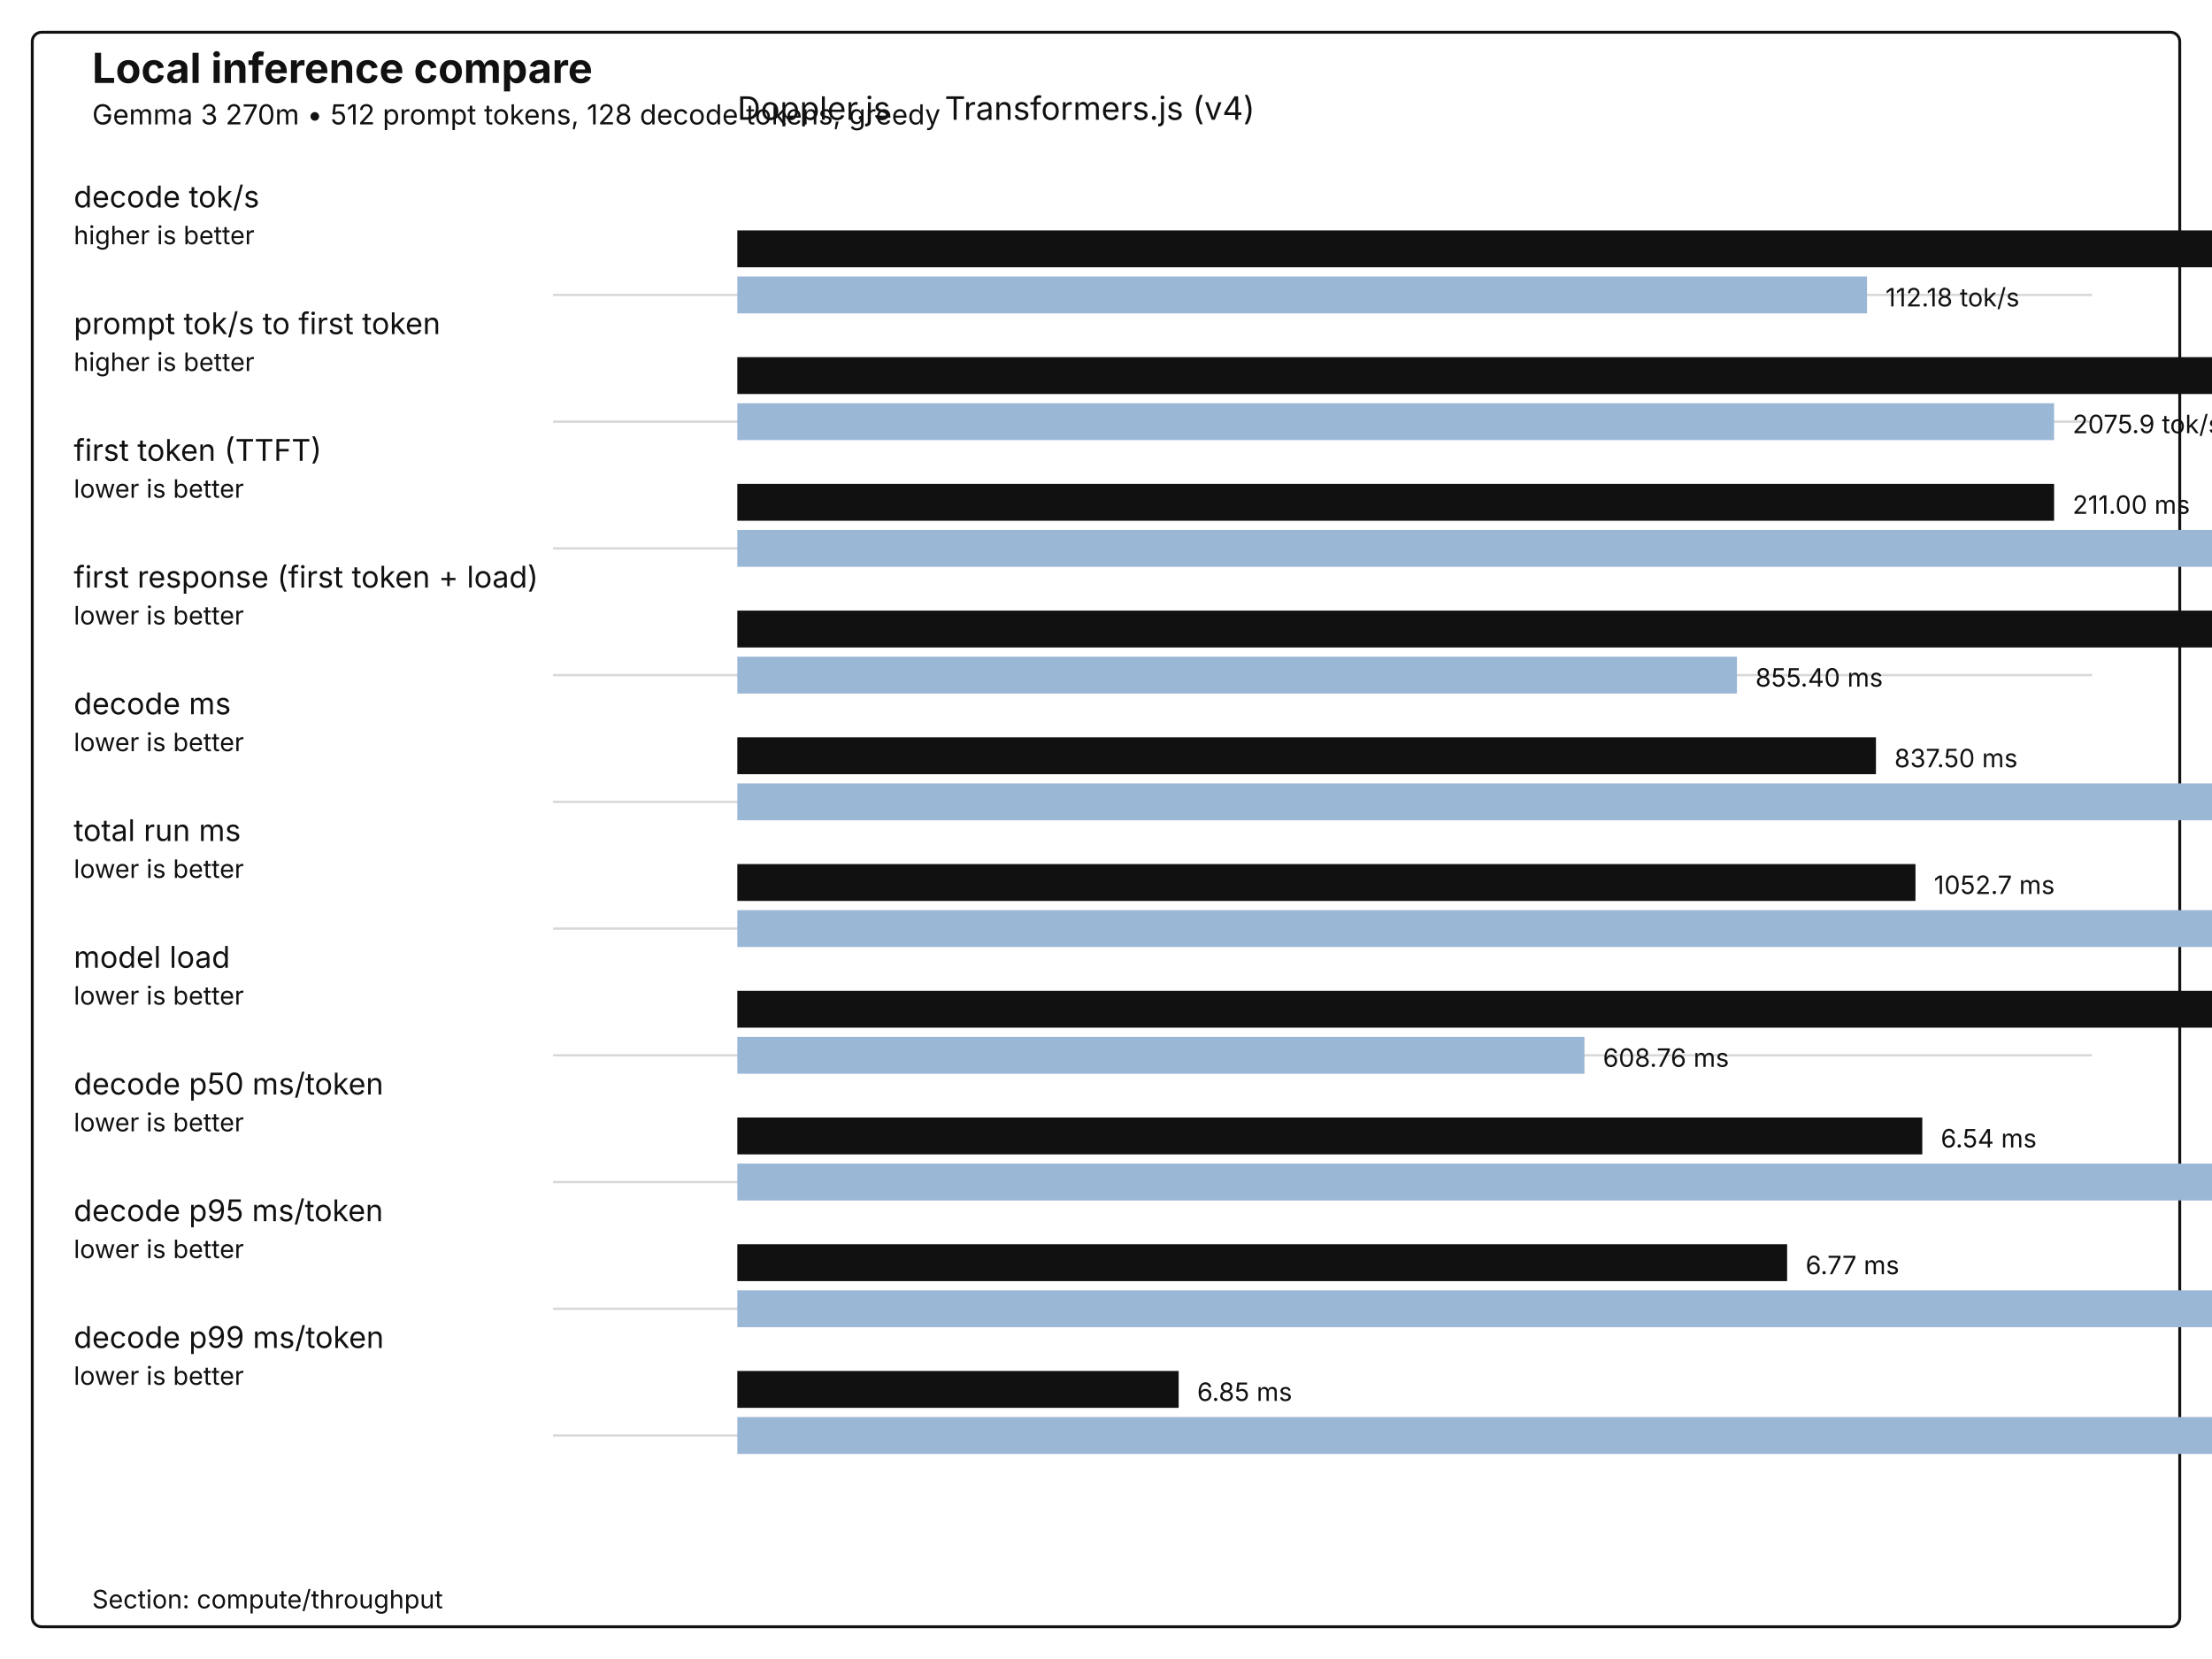
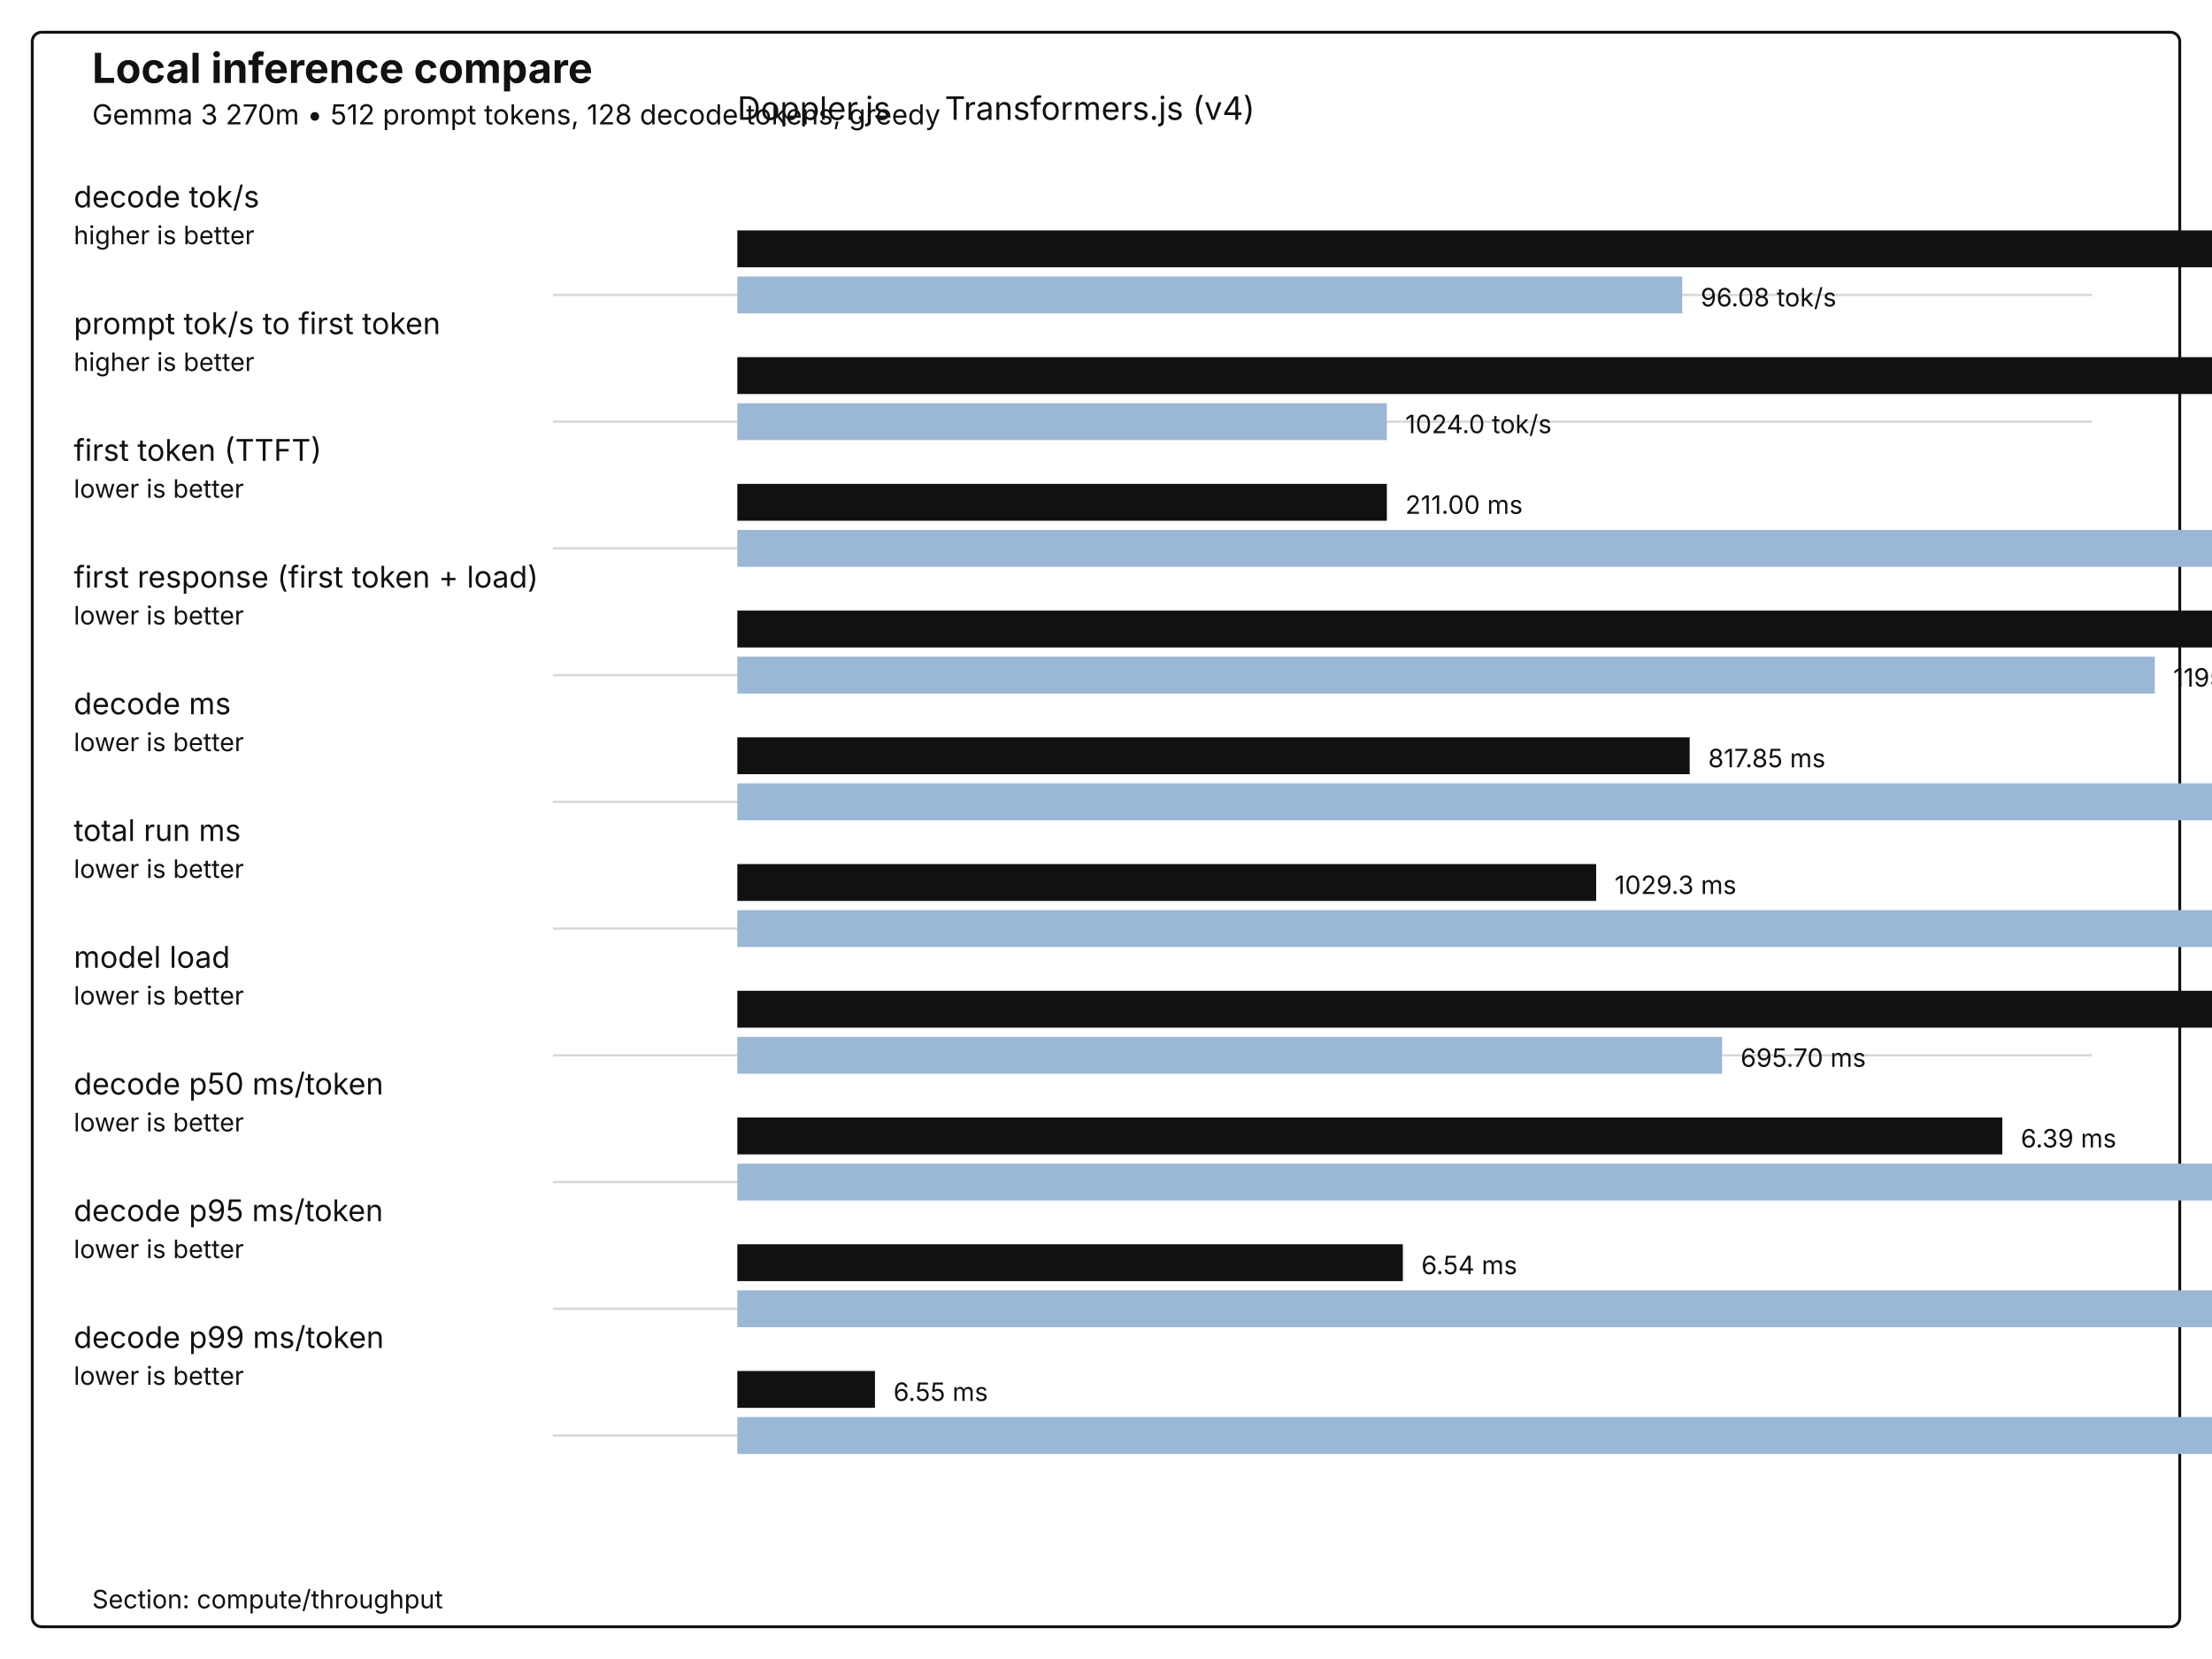
<svg xmlns="http://www.w3.org/2000/svg" width="960" height="720" viewBox="0 0 960 720" role="img" aria-labelledby="chart-title-1 chart-desc-1">
  <defs>
    <style>
  text { fill: #111111; font-family: Inter, "Segoe UI", "Helvetica Neue", Arial, sans-serif; letter-spacing: 0; }
</style>
  </defs>
  <rect x="0" y="0" width="960" height="720" fill="#ffffff" />
  <rect x="14" y="14" width="932" height="692" rx="4" fill="#ffffff" stroke="#111111" stroke-width="1.25" />
  <text x="32" y="90" fill="#111111" font-family="SFMono-Regular, Menlo, Consolas, 'Liberation Mono', monospace" font-size="13">decode tok/s</text>
  <text x="32" y="106" fill="#5a5a5a" font-family="SFMono-Regular, Menlo, Consolas, 'Liberation Mono', monospace" font-size="11">higher is better</text>
  <line x1="240" y1="128" x2="908" y2="128" stroke="#d8d8d8" stroke-width="1" />
  <rect x="320" y="100" width="668" height="16" fill="#111111" />
-   <text x="996" y="113" fill="#111111" font-family="SFMono-Regular, Menlo, Consolas, 'Liberation Mono', monospace" font-size="11">152.84 tok/s</text>
-   <rect x="320" y="120" width="490.283" height="16" fill="#9bb7d6" />
-   <text x="818.283" y="133" fill="#9bb7d6" font-family="SFMono-Regular, Menlo, Consolas, 'Liberation Mono', monospace" font-size="11">112.18 tok/s</text>
+   <text x="996" y="113" fill="#111111" font-family="SFMono-Regular, Menlo, Consolas, 'Liberation Mono', monospace" font-size="11">156.51 tok/s</text>
+   <rect x="320" y="120" width="410.082" height="16" fill="#9bb7d6" />
+   <text x="738.082" y="133" fill="#9bb7d6" font-family="SFMono-Regular, Menlo, Consolas, 'Liberation Mono', monospace" font-size="11">96.08 tok/s</text>
  <text x="32" y="145" fill="#111111" font-family="SFMono-Regular, Menlo, Consolas, 'Liberation Mono', monospace" font-size="13">prompt tok/s to first token</text>
  <text x="32" y="161" fill="#5a5a5a" font-family="SFMono-Regular, Menlo, Consolas, 'Liberation Mono', monospace" font-size="11">higher is better</text>
  <line x1="240" y1="183" x2="908" y2="183" stroke="#d8d8d8" stroke-width="1" />
  <rect x="320" y="155" width="668" height="16" fill="#111111" />
-   <text x="996" y="168" fill="#111111" font-family="SFMono-Regular, Menlo, Consolas, 'Liberation Mono', monospace" font-size="11">2426.5 tok/s</text>
-   <rect x="320" y="175" width="571.473" height="16" fill="#9bb7d6" />
-   <text x="899.473" y="188" fill="#9bb7d6" font-family="SFMono-Regular, Menlo, Consolas, 'Liberation Mono', monospace" font-size="11">2075.9 tok/s</text>
+   <text x="996" y="168" fill="#111111" font-family="SFMono-Regular, Menlo, Consolas, 'Liberation Mono', monospace" font-size="11">2426.6 tok/s</text>
+   <rect x="320" y="175" width="281.886" height="16" fill="#9bb7d6" />
+   <text x="609.886" y="188" fill="#9bb7d6" font-family="SFMono-Regular, Menlo, Consolas, 'Liberation Mono', monospace" font-size="11">1024.0 tok/s</text>
  <text x="32" y="200" fill="#111111" font-family="SFMono-Regular, Menlo, Consolas, 'Liberation Mono', monospace" font-size="13">first token (TTFT)</text>
  <text x="32" y="216" fill="#5a5a5a" font-family="SFMono-Regular, Menlo, Consolas, 'Liberation Mono', monospace" font-size="11">lower is better</text>
  <line x1="240" y1="238" x2="908" y2="238" stroke="#d8d8d8" stroke-width="1" />
-   <rect x="320" y="210" width="571.473" height="16" fill="#111111" />
-   <text x="899.473" y="223" fill="#111111" font-family="SFMono-Regular, Menlo, Consolas, 'Liberation Mono', monospace" font-size="11">211.00 ms</text>
+   <rect x="320" y="210" width="281.888" height="16" fill="#111111" />
+   <text x="609.888" y="223" fill="#111111" font-family="SFMono-Regular, Menlo, Consolas, 'Liberation Mono', monospace" font-size="11">211.00 ms</text>
  <rect x="320" y="230" width="668" height="16" fill="#9bb7d6" />
-   <text x="996" y="243" fill="#9bb7d6" font-family="SFMono-Regular, Menlo, Consolas, 'Liberation Mono', monospace" font-size="11">246.64 ms</text>
+   <text x="996" y="243" fill="#9bb7d6" font-family="SFMono-Regular, Menlo, Consolas, 'Liberation Mono', monospace" font-size="11">500.01 ms</text>
  <text x="32" y="255" fill="#111111" font-family="SFMono-Regular, Menlo, Consolas, 'Liberation Mono', monospace" font-size="13">first response (first token + load)</text>
  <text x="32" y="271" fill="#5a5a5a" font-family="SFMono-Regular, Menlo, Consolas, 'Liberation Mono', monospace" font-size="11">lower is better</text>
  <line x1="240" y1="293" x2="908" y2="293" stroke="#d8d8d8" stroke-width="1" />
  <rect x="320" y="265" width="668" height="16" fill="#111111" />
-   <text x="996" y="278" fill="#111111" font-family="SFMono-Regular, Menlo, Consolas, 'Liberation Mono', monospace" font-size="11">1317.1 ms</text>
-   <rect x="320" y="285" width="433.837" height="16" fill="#9bb7d6" />
-   <text x="761.837" y="298" fill="#9bb7d6" font-family="SFMono-Regular, Menlo, Consolas, 'Liberation Mono', monospace" font-size="11">855.40 ms</text>
+   <text x="996" y="278" fill="#111111" font-family="SFMono-Regular, Menlo, Consolas, 'Liberation Mono', monospace" font-size="11">1298.4 ms</text>
+   <rect x="320" y="285" width="615.173" height="16" fill="#9bb7d6" />
+   <text x="943.173" y="298" fill="#9bb7d6" font-family="SFMono-Regular, Menlo, Consolas, 'Liberation Mono', monospace" font-size="11">1195.7 ms</text>
  <text x="32" y="310" fill="#111111" font-family="SFMono-Regular, Menlo, Consolas, 'Liberation Mono', monospace" font-size="13">decode ms</text>
  <text x="32" y="326" fill="#5a5a5a" font-family="SFMono-Regular, Menlo, Consolas, 'Liberation Mono', monospace" font-size="11">lower is better</text>
  <line x1="240" y1="348" x2="908" y2="348" stroke="#d8d8d8" stroke-width="1" />
-   <rect x="320" y="320" width="494.157" height="16" fill="#111111" />
-   <text x="822.157" y="333" fill="#111111" font-family="SFMono-Regular, Menlo, Consolas, 'Liberation Mono', monospace" font-size="11">837.50 ms</text>
+   <rect x="320" y="320" width="413.316" height="16" fill="#111111" />
+   <text x="741.316" y="333" fill="#111111" font-family="SFMono-Regular, Menlo, Consolas, 'Liberation Mono', monospace" font-size="11">817.85 ms</text>
  <rect x="320" y="340" width="668" height="16" fill="#9bb7d6" />
-   <text x="996" y="353" fill="#9bb7d6" font-family="SFMono-Regular, Menlo, Consolas, 'Liberation Mono', monospace" font-size="11">1132.1 ms</text>
+   <text x="996" y="353" fill="#9bb7d6" font-family="SFMono-Regular, Menlo, Consolas, 'Liberation Mono', monospace" font-size="11">1321.8 ms</text>
  <text x="32" y="365" fill="#111111" font-family="SFMono-Regular, Menlo, Consolas, 'Liberation Mono', monospace" font-size="13">total run ms</text>
  <text x="32" y="381" fill="#5a5a5a" font-family="SFMono-Regular, Menlo, Consolas, 'Liberation Mono', monospace" font-size="11">lower is better</text>
  <line x1="240" y1="403" x2="908" y2="403" stroke="#d8d8d8" stroke-width="1" />
-   <rect x="320" y="375" width="511.311" height="16" fill="#111111" />
-   <text x="839.311" y="388" fill="#111111" font-family="SFMono-Regular, Menlo, Consolas, 'Liberation Mono', monospace" font-size="11">1052.7 ms</text>
+   <rect x="320" y="375" width="372.732" height="16" fill="#111111" />
+   <text x="700.732" y="388" fill="#111111" font-family="SFMono-Regular, Menlo, Consolas, 'Liberation Mono', monospace" font-size="11">1029.3 ms</text>
  <rect x="320" y="395" width="668" height="16" fill="#9bb7d6" />
-   <text x="996" y="408" fill="#9bb7d6" font-family="SFMono-Regular, Menlo, Consolas, 'Liberation Mono', monospace" font-size="11">1375.3 ms</text>
+   <text x="996" y="408" fill="#9bb7d6" font-family="SFMono-Regular, Menlo, Consolas, 'Liberation Mono', monospace" font-size="11">1844.7 ms</text>
  <text x="32" y="420" fill="#111111" font-family="SFMono-Regular, Menlo, Consolas, 'Liberation Mono', monospace" font-size="13">model load</text>
  <text x="32" y="436" fill="#5a5a5a" font-family="SFMono-Regular, Menlo, Consolas, 'Liberation Mono', monospace" font-size="11">lower is better</text>
  <line x1="240" y1="458" x2="908" y2="458" stroke="#d8d8d8" stroke-width="1" />
  <rect x="320" y="430" width="668" height="16" fill="#111111" />
-   <text x="996" y="443" fill="#111111" font-family="SFMono-Regular, Menlo, Consolas, 'Liberation Mono', monospace" font-size="11">1106.1 ms</text>
-   <rect x="320" y="450" width="367.645" height="16" fill="#9bb7d6" />
-   <text x="695.645" y="463" fill="#9bb7d6" font-family="SFMono-Regular, Menlo, Consolas, 'Liberation Mono', monospace" font-size="11">608.76 ms</text>
+   <text x="996" y="443" fill="#111111" font-family="SFMono-Regular, Menlo, Consolas, 'Liberation Mono', monospace" font-size="11">1087.4 ms</text>
+   <rect x="320" y="450" width="427.378" height="16" fill="#9bb7d6" />
+   <text x="755.378" y="463" fill="#9bb7d6" font-family="SFMono-Regular, Menlo, Consolas, 'Liberation Mono', monospace" font-size="11">695.70 ms</text>
  <text x="32" y="475" fill="#111111" font-family="SFMono-Regular, Menlo, Consolas, 'Liberation Mono', monospace" font-size="13">decode p50 ms/token</text>
  <text x="32" y="491" fill="#5a5a5a" font-family="SFMono-Regular, Menlo, Consolas, 'Liberation Mono', monospace" font-size="11">lower is better</text>
  <line x1="240" y1="513" x2="908" y2="513" stroke="#d8d8d8" stroke-width="1" />
-   <rect x="320" y="485" width="514.27" height="16" fill="#111111" />
-   <text x="842.27" y="498" fill="#111111" font-family="SFMono-Regular, Menlo, Consolas, 'Liberation Mono', monospace" font-size="11">6.54 ms</text>
+   <rect x="320" y="485" width="549.006" height="16" fill="#111111" />
+   <text x="877.006" y="498" fill="#111111" font-family="SFMono-Regular, Menlo, Consolas, 'Liberation Mono', monospace" font-size="11">6.39 ms</text>
  <rect x="320" y="505" width="668" height="16" fill="#9bb7d6" />
-   <text x="996" y="518" fill="#9bb7d6" font-family="SFMono-Regular, Menlo, Consolas, 'Liberation Mono', monospace" font-size="11">8.50 ms</text>
+   <text x="996" y="518" fill="#9bb7d6" font-family="SFMono-Regular, Menlo, Consolas, 'Liberation Mono', monospace" font-size="11">7.77 ms</text>
  <text x="32" y="530" fill="#111111" font-family="SFMono-Regular, Menlo, Consolas, 'Liberation Mono', monospace" font-size="13">decode p95 ms/token</text>
  <text x="32" y="546" fill="#5a5a5a" font-family="SFMono-Regular, Menlo, Consolas, 'Liberation Mono', monospace" font-size="11">lower is better</text>
  <line x1="240" y1="568" x2="908" y2="568" stroke="#d8d8d8" stroke-width="1" />
-   <rect x="320" y="540" width="455.607" height="16" fill="#111111" />
-   <text x="783.607" y="553" fill="#111111" font-family="SFMono-Regular, Menlo, Consolas, 'Liberation Mono', monospace" font-size="11">6.77 ms</text>
+   <rect x="320" y="540" width="288.841" height="16" fill="#111111" />
+   <text x="616.841" y="553" fill="#111111" font-family="SFMono-Regular, Menlo, Consolas, 'Liberation Mono', monospace" font-size="11">6.54 ms</text>
  <rect x="320" y="560" width="668" height="16" fill="#9bb7d6" />
-   <text x="996" y="573" fill="#9bb7d6" font-family="SFMono-Regular, Menlo, Consolas, 'Liberation Mono', monospace" font-size="11">9.93 ms</text>
+   <text x="996" y="573" fill="#9bb7d6" font-family="SFMono-Regular, Menlo, Consolas, 'Liberation Mono', monospace" font-size="11">15.12 ms</text>
  <text x="32" y="585" fill="#111111" font-family="SFMono-Regular, Menlo, Consolas, 'Liberation Mono', monospace" font-size="13">decode p99 ms/token</text>
  <text x="32" y="601" fill="#5a5a5a" font-family="SFMono-Regular, Menlo, Consolas, 'Liberation Mono', monospace" font-size="11">lower is better</text>
  <line x1="240" y1="623" x2="908" y2="623" stroke="#d8d8d8" stroke-width="1" />
-   <rect x="320" y="595" width="191.538" height="16" fill="#111111" />
-   <text x="519.538" y="608" fill="#111111" font-family="SFMono-Regular, Menlo, Consolas, 'Liberation Mono', monospace" font-size="11">6.85 ms</text>
+   <rect x="320" y="595" width="59.734" height="16" fill="#111111" />
+   <text x="387.734" y="608" fill="#111111" font-family="SFMono-Regular, Menlo, Consolas, 'Liberation Mono', monospace" font-size="11">6.55 ms</text>
  <rect x="320" y="615" width="668" height="16" fill="#9bb7d6" />
-   <text x="996" y="628" fill="#9bb7d6" font-family="SFMono-Regular, Menlo, Consolas, 'Liberation Mono', monospace" font-size="11">23.89 ms</text>
+   <text x="996" y="628" fill="#9bb7d6" font-family="SFMono-Regular, Menlo, Consolas, 'Liberation Mono', monospace" font-size="11">73.25 ms</text>
  <text x="320" y="52" fill="#111111" font-family="SFMono-Regular, Menlo, Consolas, 'Liberation Mono', monospace" font-size="14">Doppler.js</text>
  <text x="410" y="52" fill="#9bb7d6" font-family="SFMono-Regular, Menlo, Consolas, 'Liberation Mono', monospace" font-size="14">Transformers.js (v4)</text>
  <text x="40" y="36" fill="#111111" font-family="SFMono-Regular, Menlo, Consolas, 'Liberation Mono', monospace" font-size="18" font-weight="bold">Local inference compare</text>
  <text x="40" y="54" fill="#5a5a5a" font-family="SFMono-Regular, Menlo, Consolas, 'Liberation Mono', monospace" font-size="12">Gemma 3 270m • 512 prompt tokens, 128 decode tokens, greedy</text>
  <text x="40" y="698" fill="#5a5a5a" font-family="SFMono-Regular, Menlo, Consolas, 'Liberation Mono', monospace" font-size="11">Section: compute/throughput</text>
</svg>
